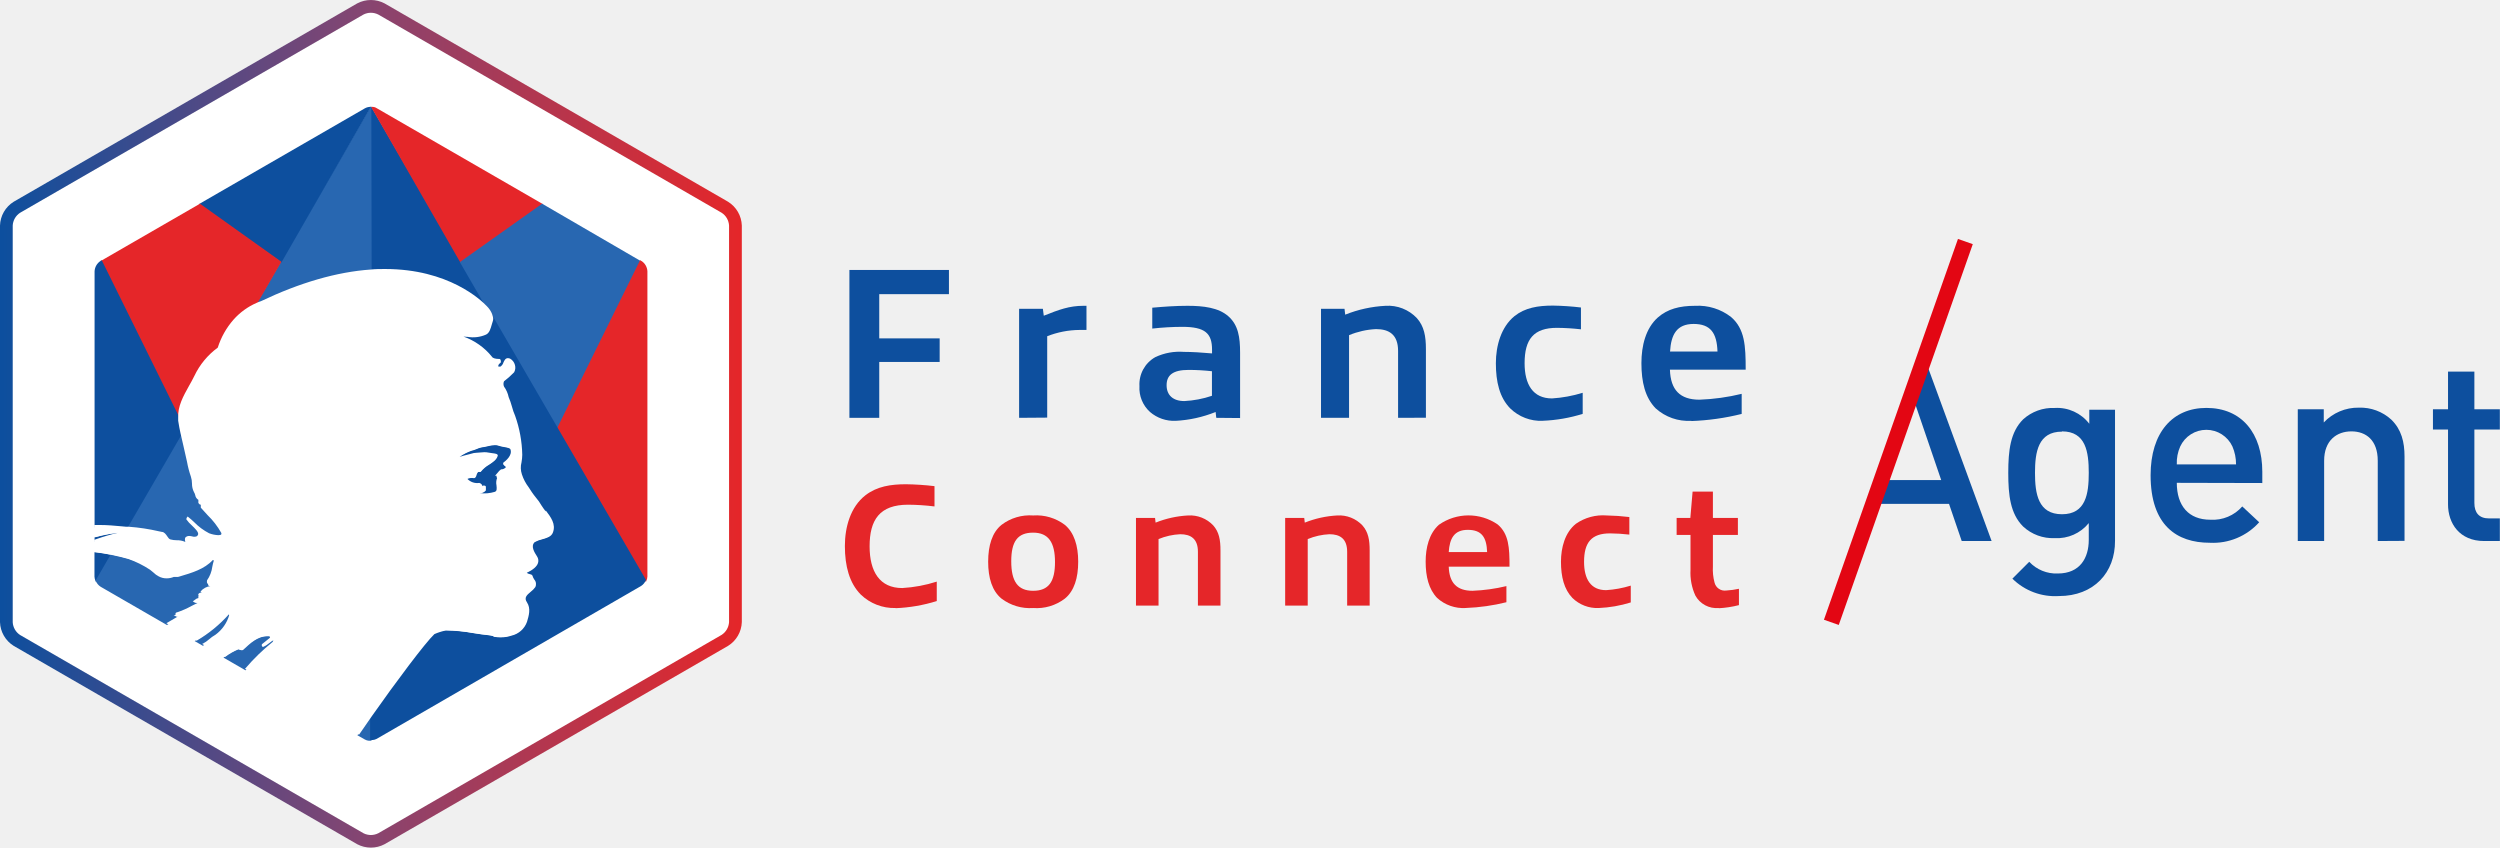
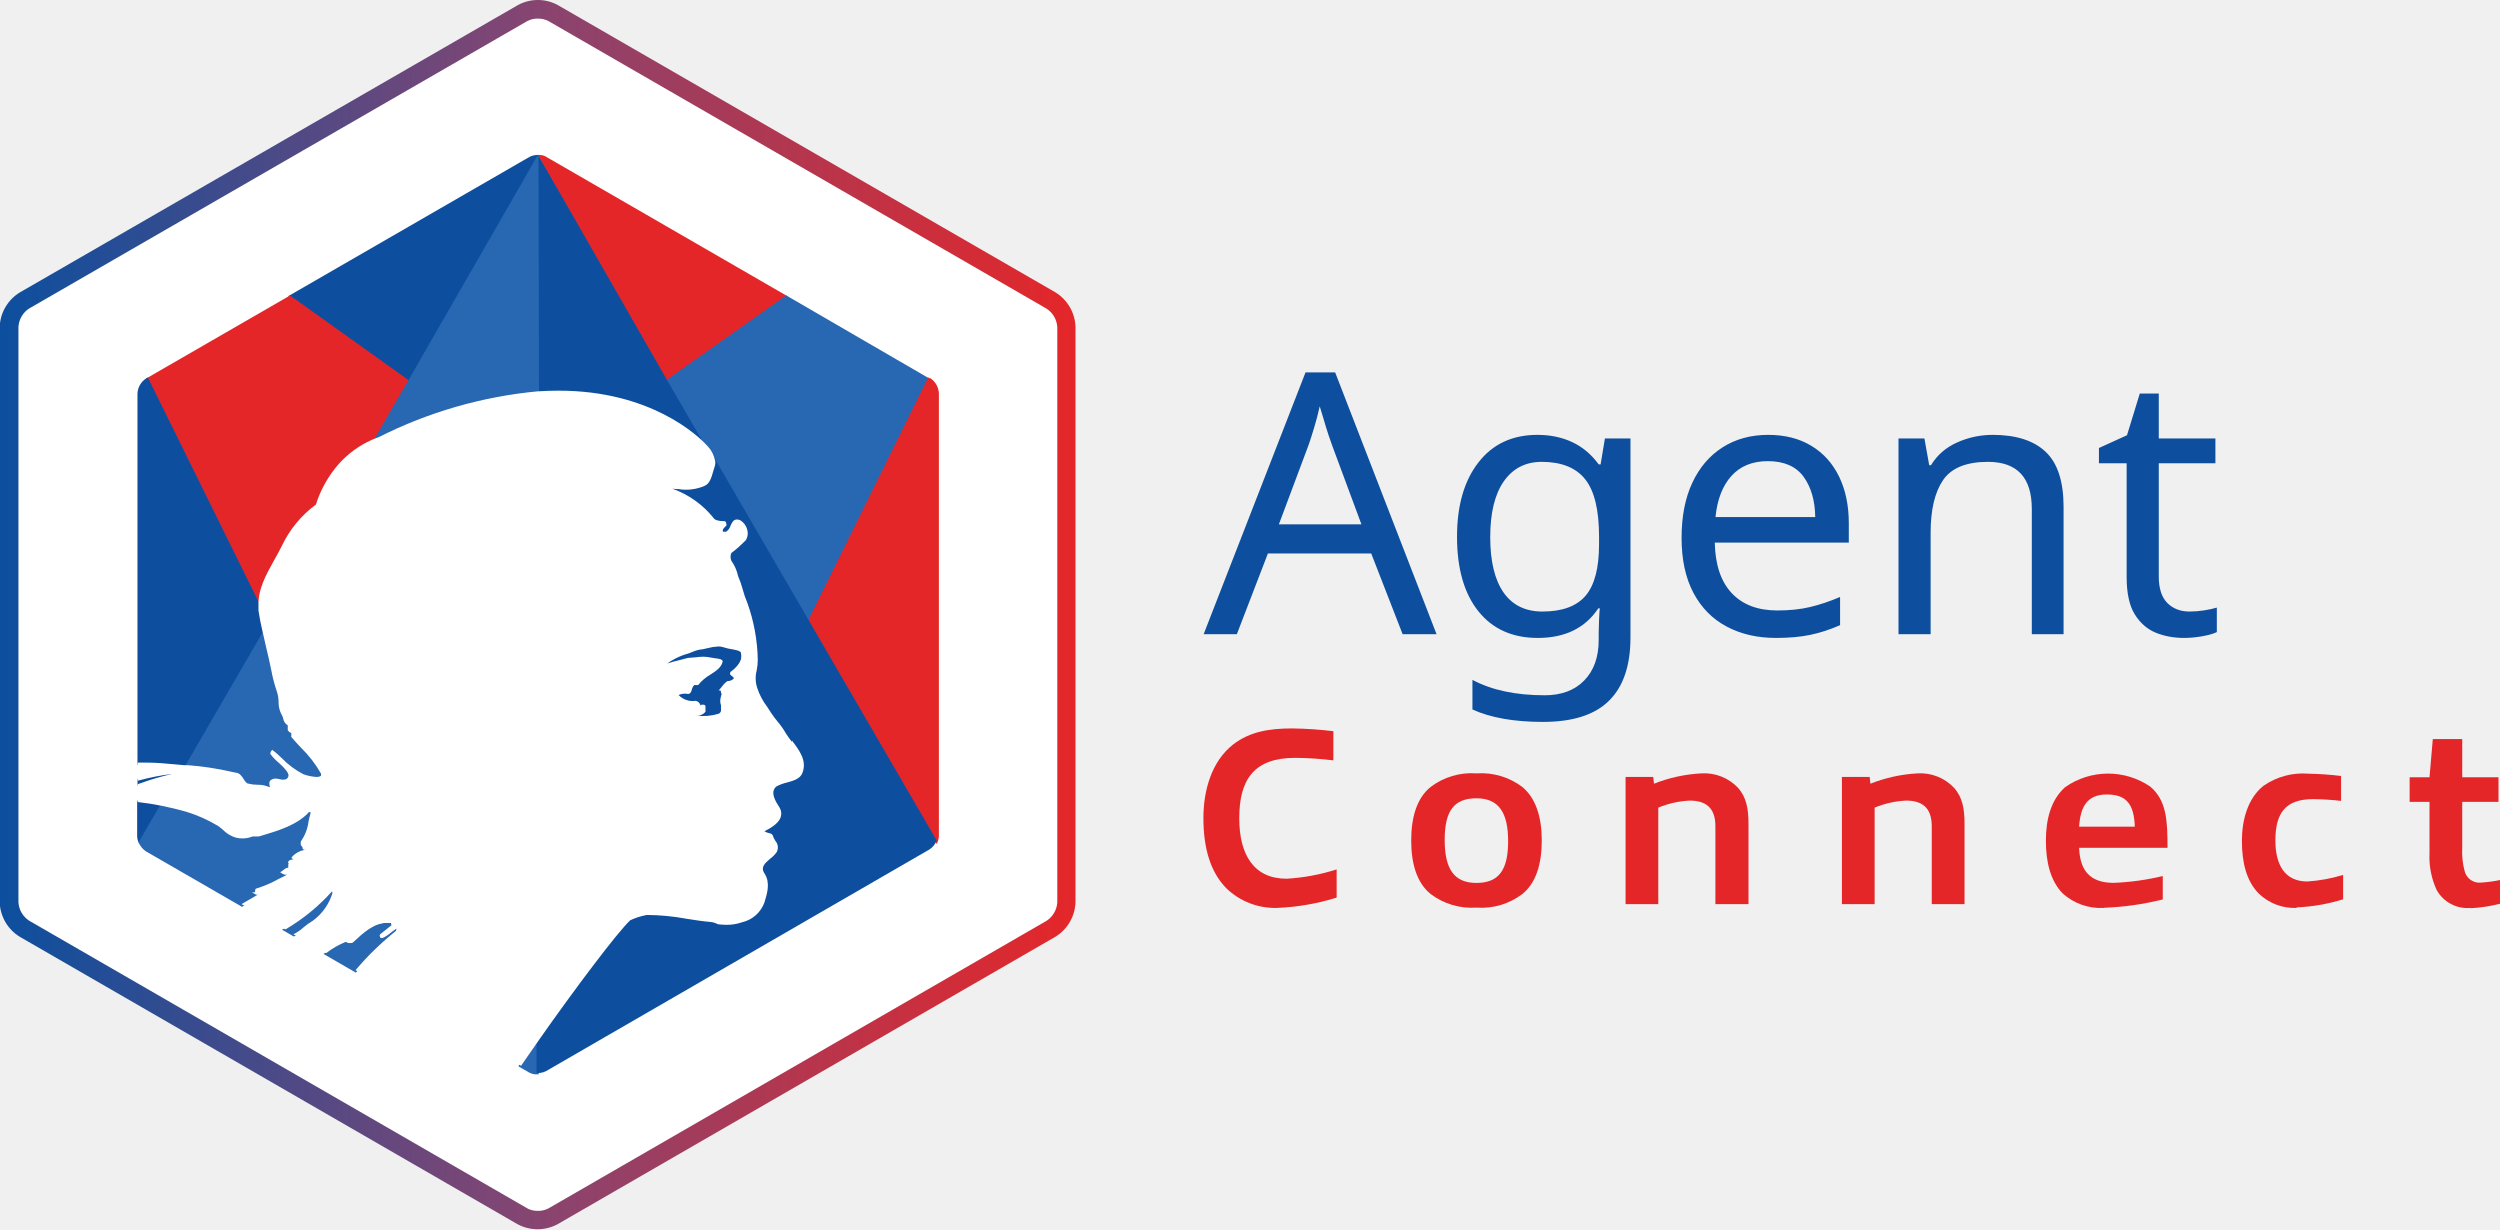
- <svg xmlns="http://www.w3.org/2000/svg" id="Calque_1" data-name="Calque 1" viewBox="0 0 474.24 160.79">
+ <svg xmlns="http://www.w3.org/2000/svg" id="Calque_1" data-name="Calque 1" viewBox="0 0 327.01 160.79">
  <defs>
-     <style>.cls-1{fill:none;}.cls-2{fill:#0d4f9e;}.cls-3{fill:#e30613;}.cls-4{fill:#e52629;}.cls-5{fill:#fff;}.cls-6{clip-path:url(#clip-path);}.cls-7{fill:url(#Dégradé_sans_nom_2);}.cls-8{fill:#2867b1;}</style>
-     <clipPath id="clip-path" transform="translate(-187.95 -225.93)">
-       <path class="cls-1" d="M256.91,384l-65.15-37.61a3.1,3.1,0,0,1-1.4-2.42V268.71a3.09,3.09,0,0,1,1.4-2.42l65.15-37.61a3.11,3.11,0,0,1,2.79,0l65.15,37.61a3.09,3.09,0,0,1,1.4,2.42v75.23a3.1,3.1,0,0,1-1.4,2.42L259.7,384a3.11,3.11,0,0,1-2.79,0M255.7,226.58,190.55,264.2a5.51,5.51,0,0,0-2.6,4.51v75.23a5.51,5.51,0,0,0,2.6,4.51l65.15,37.62a5.55,5.55,0,0,0,5.21,0l65.15-37.62a5.52,5.52,0,0,0,2.61-4.51V268.71a5.52,5.52,0,0,0-2.61-4.51l-65.15-37.62a5.55,5.55,0,0,0-5.21,0" />
+     <style>.cls-1{fill:none;}.cls-2{fill:#fff;}.cls-3{clip-path:url(#clip-path);}.cls-4{fill:url(#Dégradé_sans_nom_2);}.cls-5,.cls-8{fill:#0d4f9e;}.cls-6{fill:#2867b1;}.cls-7{fill:#e52629;}.cls-8{font-size:47.76px;font-family:DINOT-Medium, DIN OT;}</style>
+     <clipPath id="clip-path" transform="translate(-257.44 -217.24)">
+       <path class="cls-1" d="M326.4,375.29l-65.15-37.62a3.09,3.09,0,0,1-1.4-2.42V260a3.09,3.09,0,0,1,1.4-2.41L326.4,220a2.9,2.9,0,0,1,1.4-.33,2.86,2.86,0,0,1,1.39.33l65.16,37.62a3.1,3.1,0,0,1,1.39,2.41v75.23a3.11,3.11,0,0,1-1.39,2.42l-65.16,37.62a2.86,2.86,0,0,1-1.39.33,2.9,2.9,0,0,1-1.4-.33M325.19,217.9,260,255.51a5.51,5.51,0,0,0-2.6,4.51v75.23a5.51,5.51,0,0,0,2.6,4.51l65.15,37.62a5.55,5.55,0,0,0,5.21,0l65.15-37.62a5.52,5.52,0,0,0,2.61-4.51V260a5.52,5.52,0,0,0-2.61-4.51L330.4,217.9a5.47,5.47,0,0,0-5.21,0" />
    </clipPath>
-     <linearGradient id="Dégradé_sans_nom_2" x1="221" y1="598.65" x2="222.49" y2="598.65" gradientTransform="translate(-20882.27 -56485.14) scale(94.49)" gradientUnits="userSpaceOnUse">
+     <linearGradient id="Dégradé_sans_nom_2" x1="221.74" y1="598.56" x2="223.23" y2="598.56" gradientTransform="translate(-20951.76 -56476.45) scale(94.49)" gradientUnits="userSpaceOnUse">
      <stop offset="0" stop-color="#0d4f9e" />
      <stop offset="0.49" stop-color="#864571" />
      <stop offset="1" stop-color="#e52629" />
    </linearGradient>
  </defs>
-   <path class="cls-2" d="M578.51,339a11.53,11.53,0,0,1-8.82-3.3l3.2-3.2a7,7,0,0,0,5.42,2.22c4.24,0,5.87-3,5.87-6.36v-3.2a7.73,7.73,0,0,1-6.46,2.85,8.27,8.27,0,0,1-6-2.21c-2.42-2.42-2.81-5.92-2.81-10.16s.39-7.73,2.81-10.15a8.37,8.37,0,0,1,6-2.17,7.67,7.67,0,0,1,6.56,3v-2.66h4.88v24.84C589.21,334.52,585.16,339,578.51,339Zm.59-31.19c-4.53,0-5.12,3.89-5.12,7.83s.59,7.84,5.12,7.84,5.08-3.89,5.08-7.84S583.64,307.76,579.1,307.76Z" transform="translate(-187.95 -225.93)" />
-   <path class="cls-2" d="M600.88,317.52c0,4.33,2.22,7,6.36,7A7.43,7.43,0,0,0,613.3,322l3.21,3a11.75,11.75,0,0,1-9.37,3.89c-6.26,0-11.23-3.3-11.23-12.81,0-8.13,4.19-12.77,10.59-12.77,6.71,0,10.6,4.83,10.6,12.13v2.12Zm10.55-6.9a5.46,5.46,0,0,0-9.9,0,7.64,7.64,0,0,0-.65,3.4h11.24A8.54,8.54,0,0,0,611.43,310.62Z" transform="translate(-187.95 -225.93)" />
-   <path class="cls-2" d="M639,328.56V313.33c0-3.9-2.22-5.57-5-5.57s-5.17,1.72-5.17,5.57v15.23h-5v-25h4.93v2.51a8.94,8.94,0,0,1,6.65-2.81,8.67,8.67,0,0,1,6.16,2.27c1.92,1.87,2.51,4.24,2.51,7v16Z" transform="translate(-187.95 -225.93)" />
-   <path class="cls-2" d="M659.18,328.56c-4.68,0-6.85-3.36-6.85-6.95v-14.2h-2.86v-3.84h2.86v-7.15h5v7.15h4.83v3.84h-4.83v13.95c0,1.82.89,2.91,2.76,2.91h2.07v4.29Z" transform="translate(-187.95 -225.93)" />
-   <path class="cls-2" d="M553,293.78l-12.28,34.78h.68l2.42-7.05h13.85l2.41,7.05h5.67ZM545.39,317l5.48-15.57L556.19,317Z" transform="translate(-187.95 -225.93)" />
-   <rect class="cls-3" x="509.77" y="306.38" width="76.58" height="2.98" transform="translate(-112.25 496.7) rotate(-70.61)" />
-   <polygon class="cls-2" points="166.79 68.66 166.79 79.26 161.13 79.26 161.13 51.21 180.01 51.21 180.01 55.8 166.79 55.8 166.79 64.19 178.25 64.19 178.25 68.66 166.79 68.66" />
-   <path class="cls-2" d="M381.27,305.19V284.51h4.51l.17,1.31c2.9-1.15,4.83-1.88,7.53-1.88a3.14,3.14,0,0,1,.57,0v4.58H392.7a17.08,17.08,0,0,0-6.1,1.19v15.44Z" transform="translate(-187.95 -225.93)" />
-   <path class="cls-2" d="M418.67,305.19l-.12-1.11a23.53,23.53,0,0,1-7.58,1.68,7,7,0,0,1-4.87-1.68,6.12,6.12,0,0,1-2-4.91,5.92,5.92,0,0,1,3-5.49,10.82,10.82,0,0,1,5.45-1c1.43,0,3.48.12,5.32.29v-.7c0-3.11-1.31-4.34-5.65-4.34a52.85,52.85,0,0,0-5.69.33V284.3c2.21-.2,4.46-.36,6.67-.36,3,0,5.9.33,7.78,2s2.21,4,2.21,6.88v12.41Zm-.82-8.84a40.65,40.65,0,0,0-4.42-.25c-3.07,0-4.18,1.06-4.18,2.91s1.19,3,3.36,3a19.21,19.21,0,0,0,5.24-1Z" transform="translate(-187.95 -225.93)" />
-   <path class="cls-2" d="M453.16,305.19V292.5c0-3.08-1.68-4.14-4.18-4.14a15.17,15.17,0,0,0-5.12,1.15v15.68h-5.32V284.51H443l.13,1.11a23.83,23.83,0,0,1,7.65-1.68,7.52,7.52,0,0,1,5.94,2.33c1.39,1.56,1.72,3.44,1.72,5.9v13Z" transform="translate(-187.95 -225.93)" />
-   <path class="cls-2" d="M480.6,305.76a8.33,8.33,0,0,1-6.18-2.37c-2-2.05-2.71-5-2.71-8.56,0-3.32,1-6.88,3.53-8.93,2-1.6,4.46-2,7.29-2a50.93,50.93,0,0,1,5.32.36v4.14a43.24,43.24,0,0,0-4.55-.28c-4.42,0-6.14,2.16-6.14,6.71,0,4,1.56,6.68,5.2,6.68a25,25,0,0,0,5.82-1.07v4a29.29,29.29,0,0,1-7.58,1.31" transform="translate(-187.95 -225.93)" />
-   <path class="cls-2" d="M508.78,305.76a9.27,9.27,0,0,1-6.76-2.37c-2-2.05-2.7-5-2.7-8.56,0-3.32.82-6.63,3.12-8.68,1.84-1.6,4.09-2.21,7.08-2.21a10.19,10.19,0,0,1,6.8,2.12c2.62,2.26,2.78,5.45,2.78,10H504.73c.12,3.85,1.92,5.69,5.61,5.69a40,40,0,0,0,8-1.11v3.81a46.29,46.29,0,0,1-9.54,1.35m.45-18.42c-3.23,0-4.3,2-4.5,5.24h9c-.12-3.53-1.31-5.24-4.55-5.24" transform="translate(-187.95 -225.93)" />
-   <path class="cls-4" d="M357.84,341.27a9.13,9.13,0,0,1-6.62-2.57c-2.14-2.17-3-5.37-3-9.19,0-3.59,1.06-7.41,3.89-9.62,2.2-1.71,4.84-2.1,7.71-2.1a51.87,51.87,0,0,1,5.4.36V322a42.65,42.65,0,0,0-5-.33c-5.4,0-7.31,2.86-7.31,7.9,0,4.78,1.91,7.91,6.19,7.91a26.37,26.37,0,0,0,6.55-1.22v3.69a30.28,30.28,0,0,1-7.8,1.35" transform="translate(-187.95 -225.93)" />
-   <path class="cls-4" d="M377.94,339.49c-1.78-1.45-2.54-3.92-2.54-7s.76-5.57,2.54-7a8.84,8.84,0,0,1,6-1.78,8.94,8.94,0,0,1,6,1.78c1.75,1.45,2.54,3.92,2.54,7s-.76,5.56-2.54,7a8.83,8.83,0,0,1-6,1.78,8.94,8.94,0,0,1-6-1.78m10.14-6.92c0-3.72-1.22-5.6-4.15-5.6s-4.15,1.65-4.15,5.44S381,338,383.93,338s4.15-1.68,4.15-5.47" transform="translate(-187.95 -225.93)" />
-   <path class="cls-4" d="M415.19,340.81V330.6c0-2.47-1.35-3.33-3.36-3.33a12.25,12.25,0,0,0-4.11.92v12.62h-4.28V324.18h3.62l.1.89a19.3,19.3,0,0,1,6.16-1.36,6.07,6.07,0,0,1,4.77,1.88c1.12,1.26,1.38,2.77,1.38,4.75v10.47Z" transform="translate(-187.95 -225.93)" />
-   <path class="cls-4" d="M443.5,340.81V330.6c0-2.47-1.36-3.33-3.36-3.33a12.25,12.25,0,0,0-4.12.92v12.62h-4.28V324.18h3.62l.1.89a19.3,19.3,0,0,1,6.16-1.36,6.06,6.06,0,0,1,4.77,1.88c1.12,1.26,1.38,2.77,1.38,4.75v10.47Z" transform="translate(-187.95 -225.93)" />
-   <path class="cls-4" d="M466,341.27a7.44,7.44,0,0,1-5.43-1.91c-1.58-1.65-2.18-4.05-2.18-6.88,0-2.67.66-5.34,2.51-7a9.77,9.77,0,0,1,11.16-.06c2.11,1.81,2.24,4.38,2.24,8H462.77c.1,3.1,1.55,4.58,4.51,4.58a32.85,32.85,0,0,0,6.43-.89v3.06a37.33,37.33,0,0,1-7.68,1.09m.36-14.82c-2.6,0-3.45,1.64-3.62,4.21h7.28c-.1-2.83-1.05-4.21-3.66-4.21" transform="translate(-187.95 -225.93)" />
-   <path class="cls-4" d="M491.23,341.27a6.73,6.73,0,0,1-5-1.91c-1.58-1.65-2.17-4-2.17-6.88,0-2.67.76-5.54,2.83-7.19a9,9,0,0,1,5.86-1.58,41.33,41.33,0,0,1,4.28.3v3.33a34.39,34.39,0,0,0-3.65-.23c-3.56,0-4.94,1.74-4.94,5.4,0,3.23,1.25,5.37,4.18,5.37a20.31,20.31,0,0,0,4.68-.86v3.19a23.69,23.69,0,0,1-6.1,1.06" transform="translate(-187.95 -225.93)" />
-   <path class="cls-4" d="M514,341.27a4.6,4.6,0,0,1-4.45-2.37,10.39,10.39,0,0,1-.92-4.84V327.4H506v-3.22h2.6l.43-5h3.85v5h4.74v3.22h-4.74v6a9.67,9.67,0,0,0,.3,3,2,2,0,0,0,2.24,1.55,16.42,16.42,0,0,0,2.4-.33v3.1a19.4,19.4,0,0,1-3.85.59" transform="translate(-187.95 -225.93)" />
-   <path class="cls-5" d="M259.7,228.68a3.05,3.05,0,0,0-2.79,0l-65.15,37.61a3.09,3.09,0,0,0-1.4,2.42v75.23a3.1,3.1,0,0,0,1.4,2.42L256.91,384a3.05,3.05,0,0,0,2.79,0l65.15-37.61a3.1,3.1,0,0,0,1.4-2.42V268.71a3.09,3.09,0,0,0-1.4-2.42Z" transform="translate(-187.95 -225.93)" />
-   <g class="cls-6">
-     <rect class="cls-7" width="140.72" height="160.79" />
+   <path class="cls-2" d="M329.19,220a3.11,3.11,0,0,0-2.79,0l-65.15,37.62a3.09,3.09,0,0,0-1.4,2.41v75.23a3.09,3.09,0,0,0,1.4,2.42l65.15,37.62a3.11,3.11,0,0,0,2.79,0l65.15-37.62a3.09,3.09,0,0,0,1.4-2.42V260a3.09,3.09,0,0,0-1.4-2.41Z" transform="translate(-257.44 -217.24)" />
+   <g class="cls-3">
+     <rect class="cls-4" width="140.72" height="160.79" />
  </g>
-   <path class="cls-2" d="M211.46,326.89a24.12,24.12,0,0,0-5.37.9l-.2,0v.91l.53-.18a30.92,30.92,0,0,1,5-1.35h.05l.18-.32Z" transform="translate(-187.95 -225.93)" />
-   <path class="cls-2" d="M209,331.14c-1-.2-2-.36-3-.48h-.13v4.66a2.26,2.26,0,0,0,.2.82l.09.2,2.92-5,.08-.14Z" transform="translate(-187.95 -225.93)" />
-   <path class="cls-8" d="M231.54,342.83a.62.62,0,0,0-.2-.39l-.08-.08-.08.08a25.24,25.24,0,0,1-6.13,5l-.17.1,1.53.88.05,0a5.44,5.44,0,0,0,1.14-.79,7.63,7.63,0,0,1,1.22-.88,7.26,7.26,0,0,0,2.72-3.89v0Z" transform="translate(-187.95 -225.93)" />
-   <path class="cls-8" d="M239.86,347.25a5.21,5.21,0,0,0-1.07.7,4.81,4.81,0,0,1-1,.66.11.11,0,0,1-.1-.06s0,0,0-.06l1.71-1.36.28-.22h-.16s0,0,0,0l-.06,0h-.27s0,0,0-.22v-.09h-.09a4.38,4.38,0,0,0-.51,0c-1.92,0-3.4,1.39-4.71,2.62l0,0a.63.63,0,0,1-.49-.08.76.76,0,0,0-.26-.08h0a11.21,11.21,0,0,0-2.65,1.51l-.14.1,4.15,2.4.08,0,.06-.07a37.89,37.89,0,0,1,5.13-4.95,1,1,0,0,0,.18-.38.78.78,0,0,1,.14-.29l.37-.39Z" transform="translate(-187.95 -225.93)" />
-   <path class="cls-8" d="M258.22,361.84c-.86,1.22-1.69,2.42-2.4,3.47l-.07.1,1.43.81a1.9,1.9,0,0,0,.75.23h.49v-4.9Z" transform="translate(-187.95 -225.93)" />
-   <path class="cls-2" d="M258.43,246.25l0-.05h-.06l0,.11v-.11h-.11v31.1h.12c.91-.06,1.82-.1,2.7-.1,12,0,18.07,5.84,19.17,7l.66.7Z" transform="translate(-187.95 -225.93)" />
-   <path class="cls-4" d="M259.44,246.47a1.53,1.53,0,0,0-.91-.27h-.2l16.9,29.45.06.11,15.54-11,.14-.09Z" transform="translate(-187.95 -225.93)" />
-   <path class="cls-8" d="M290.82,264.59l-.06,0-15.5,11-.08.05,5,8.64a4.33,4.33,0,0,1,.49.58,3.74,3.74,0,0,1,.56,1.22l12.36,21.32.11.18,15.8-32,.05-.1Z" transform="translate(-187.95 -225.93)" />
-   <path class="cls-4" d="M309.6,275.43l-.23-.14L293.6,307.21l0,.06,16.76,28.87.11.19.08-.2a2.11,2.11,0,0,0,.21-.82V277.38a2.48,2.48,0,0,0-1.13-1.95" transform="translate(-187.95 -225.93)" />
-   <path class="cls-8" d="M228.61,332c-.14,0-.14,0-.14-.05v-.29l-.19.22c-1.52,1.76-4,2.49-6.34,3.19l-.21.06-.8,0h0a3.41,3.41,0,0,1-1.29.25,2.8,2.8,0,0,1-1.41-.34,4,4,0,0,1-1-.69,7,7,0,0,0-.69-.56,18.62,18.62,0,0,0-4.17-1.87c-1.06-.31-2.18-.58-3.34-.81h-.08l-2.84,4.9,0,.05,0,.05a2.38,2.38,0,0,0,.94,1.13l12.54,7.24.05,0,.19-.11c.88-.51,1.8-1,2.69-1.58l.36-.22h-.42a1.37,1.37,0,0,0-.56.17.76.76,0,0,1-.51.12.49.49,0,0,0,0-.23s0-.12,0-.13h.06a16.76,16.76,0,0,0,2.88-1.26c.68-.35,1.39-.71,2.14-1l.59-.23-.63,0a2.28,2.28,0,0,0-.66.13,1.2,1.2,0,0,1-.93,0l.15-.12a1,1,0,0,1,.62-.28h.11v-.11a2.09,2.09,0,0,0,0-.25v-.24s0,0,0,0a.55.55,0,0,1,.19,0V339h0a.4.4,0,0,1-.18-.07c.06-.07.17-.09.32-.13a1.1,1.1,0,0,0,.58-.29l.17-.19h-.34a.6.6,0,0,1-.28,0,3.34,3.34,0,0,1,2-.93l.14,0-.07-.12a.43.43,0,0,0-.42-.22h-.22a.06.06,0,0,1,0,0s0-.05.21-.06v-.11h0v-.11h-.3c-.15-.08-.14-.2-.11-.38s0-.08,0-.12a5.75,5.75,0,0,0,1-2.63,13.22,13.22,0,0,1,.35-1.34l0-.15Z" transform="translate(-187.95 -225.93)" />
-   <path class="cls-8" d="M258.33,246.2h-.11l-17,29.34-4.79,8.26.31-.15a6.43,6.43,0,0,1,.86-.33c7.37-3.55,14.35-5.58,20.75-6h.1l-.06-31Z" transform="translate(-187.95 -225.93)" />
-   <path class="cls-8" d="M230.29,327.11a14.66,14.66,0,0,0-2.65-3.44c-.41-.44-.84-.9-1.23-1.36,0-.08,0-.18,0-.29s0-.24,0-.32v-.11h-.12a.28.28,0,0,1-.28-.15l-.09-.11c0-.08,0-.18,0-.28s0-.24,0-.33v-.07l-.06,0a1.06,1.06,0,0,1-.55-.8,1.81,1.81,0,0,0-.26-.61,3.24,3.24,0,0,1-.33-1.52,4.71,4.71,0,0,0-.23-1.39,17.38,17.38,0,0,1-.72-2.75c-.22-1.06-.46-2.08-.69-3.07-.19-.81-.37-1.56-.54-2.34l-.06-.28-10.55,18.19-.09.15.35,0,.35,0a37.11,37.11,0,0,1,5.69.87l.54.11h0c.38,0,.61.34.85.7s.44.65.77.72a4.29,4.29,0,0,0,1.21.16,3.16,3.16,0,0,1,1.72.4l.18.12v-.21a2,2,0,0,0,0-.35.92.92,0,0,1,0-.57A.79.79,0,0,1,224,328a3.24,3.24,0,0,1,.52.07,1.42,1.42,0,0,0,1,0,.81.81,0,0,0,.41-.6c.05-.56-.58-1.16-1.25-1.81a6.55,6.55,0,0,1-1-1.1.35.35,0,0,1,.06-.14c.37.31.72.64,1.05.95a10.92,10.92,0,0,0,2.91,2.16,6.15,6.15,0,0,0,1.83.38.84.84,0,0,0,.73-.26.51.51,0,0,0,0-.5" transform="translate(-187.95 -225.93)" />
-   <path class="cls-2" d="M258.28,246.2a2.21,2.21,0,0,0-1.1.27l-31.39,18.12-.15.08,15.58,11,.1.07,17-29.56Z" transform="translate(-187.95 -225.93)" />
-   <path class="cls-4" d="M225.91,264.59l-.06,0-18.71,10.8-.09,0,14.76,29.87.23.47,0-.52c-.09-2.14.95-4,2-6,.34-.6.69-1.23,1-1.86a13.88,13.88,0,0,1,4.41-5.32l0,0v0a14.51,14.51,0,0,1,2.95-5.28,12.36,12.36,0,0,1,4.25-3.08h0l4.68-8.08Z" transform="translate(-187.95 -225.93)" />
-   <path class="cls-2" d="M222.49,308.16c-.14-.65-.32-1.51-.45-2.4a2.48,2.48,0,0,1,0-.39v-.15L207.3,275.4l-.06-.1-.22.13a2.49,2.49,0,0,0-1.13,2v48.54H206c.33,0,.67,0,1,0,1.37,0,2.7.12,4.11.25l.85.08H212l10.44-18,0,0Z" transform="translate(-187.95 -225.93)" />
-   <path class="cls-2" d="M281.09,285.31l.15.69a1.21,1.21,0,0,1,0,.79,5.46,5.46,0,0,0-.21.68c-.2.7-.42,1.5-1,1.75a6,6,0,0,1-3.38.4h-.11a9,9,0,0,1-1.84-.27l-.06.21c2.72,1,4.85,2.1,6.44,4.19.2.38.89.52,1.48.52h.1s.06.08.07.34l-.13.12c-.26.25-.5.48-.33.95l0,.08h.61a1.56,1.56,0,0,0,.7-.89c.17-.38.32-.7.65-.7a1,1,0,0,1,.31.07,1.76,1.76,0,0,1,.81,1.05,1.61,1.61,0,0,1-.12,1.21,17.76,17.76,0,0,1-1.9,1.68l0,0a1.5,1.5,0,0,0,0,1.26,5,5,0,0,1,.86,1.92,12,12,0,0,1,.61,1.78,12.76,12.76,0,0,0,.62,1.77,23.22,23.22,0,0,1,1.34,7.3,7,7,0,0,1-.14,1.39,4.23,4.23,0,0,0,.08,2.41,9.08,9.08,0,0,0,1.31,2.51c.2.29.41.59.6.91s.52.69.77,1a8.85,8.85,0,0,1,1.09,1.56c.23.36.51.73.78,1.08.93,1.24,1.89,2.52,1.32,4-.27.68-1.05.89-1.87,1.12a6,6,0,0,0-1.49.57c-1,.89-.16,2.24.36,3l0,0a1.22,1.22,0,0,1,.16,1.05c-.19.63-.92,1.23-2.16,1.8l-.12.05.08.11a1.17,1.17,0,0,0,.77.43c.19.05.32.08.38.17a2.61,2.61,0,0,0,.37.79c.25.42.45.75.19,1.23a3.86,3.86,0,0,1-.84.82c-.69.57-1.48,1.21-.72,2.28s.28,2.31-.08,3.51a3.82,3.82,0,0,1-2.81,2.46,5.5,5.5,0,0,1-2,.32,7.55,7.55,0,0,1-1.06-.07,2.37,2.37,0,0,0-1-.3h0c-1.05-.1-2.11-.27-3.14-.43a33,33,0,0,0-4.85-.5h-.48a9.33,9.33,0,0,0-2.24.71l0,0c-1.82,1.7-7.47,9.27-11.86,15.54l0,0v4.58h.49a2,2,0,0,0,.75-.22l50.16-29a2.35,2.35,0,0,0,.92-1.13l0-.05Z" transform="translate(-187.95 -225.93)" />
-   <path class="cls-2" d="M285,311.24c-.14-.36-.7-.46-1.36-.58a5.87,5.87,0,0,1-1-.24,2.3,2.3,0,0,0-.77-.13,7,7,0,0,0-1.47.23l-.58.13a4.77,4.77,0,0,0-1.5.4,6.81,6.81,0,0,1-1,.33,11.33,11.33,0,0,0-3.1,1.73l.11.19a13.89,13.89,0,0,1,2.49-.79l1-.27a9.69,9.69,0,0,0,1-.09,8.57,8.57,0,0,1,1-.07,3.19,3.19,0,0,1,.77.08l.68.1c.34.05.85.11.89.23-.17.68-.82,1.11-1.52,1.56a5.91,5.91,0,0,0-1.62,1.37h-.48l0,0a1.25,1.25,0,0,0-.42.72c-.09.29-.14.41-.29.43a1.34,1.34,0,0,0-.4-.06,3.23,3.23,0,0,0-1.12.27l-.17.06.13.12a3.08,3.08,0,0,0,2.12,1,2.06,2.06,0,0,0,.44,0,.65.65,0,0,1,.4.53v.11h.11a.62.62,0,0,0,.37-.17h0c.15,0,.15,0,.15,0s0,.21,0,.33v.29a1.35,1.35,0,0,1-1.15.4,2.81,2.81,0,0,0-.71.07l-.43.12.44.1a8.28,8.28,0,0,0,1.77.2,6.87,6.87,0,0,0,2.05-.31c.61-.22.54-.86.47-1.47a2,2,0,0,1,.16-1.36l.13-.18h-.23s0,0-.05-.13a.37.37,0,0,0-.09-.29,2.75,2.75,0,0,0,.22-.26,2.5,2.5,0,0,1,.58-.59,1.24,1.24,0,0,0,1-.58v-.05c0-.2-.17-.34-.32-.45s-.23-.21-.21-.28c1.2-.86,1.73-1.89,1.42-2.77" transform="translate(-187.95 -225.93)" />
-   <path class="cls-5" d="M291.46,322.94c-.27-.37-.53-.71-.75-1.06a9.81,9.81,0,0,0-1.12-1.59c-.25-.31-.5-.63-.75-1s-.4-.62-.6-.92a8.26,8.26,0,0,1-1.29-2.46,4,4,0,0,1-.07-2.29,8.33,8.33,0,0,0,.14-1.42,23.44,23.44,0,0,0-1.35-7.39,11.42,11.42,0,0,1-.61-1.76,13.5,13.5,0,0,0-.62-1.79,5.24,5.24,0,0,0-.88-2,1.25,1.25,0,0,1,0-1,18.06,18.06,0,0,0,1.92-1.71,1.83,1.83,0,0,0,.15-1.4,1.94,1.94,0,0,0-.92-1.19,1.17,1.17,0,0,0-.41-.09c-.48,0-.66.42-.85.82a1.42,1.42,0,0,1-.57.78h-.39c-.07-.28.07-.42.3-.64l.17-.16,0,0v-.05c0-.21,0-.6-.29-.6h-.1c-.65,0-1.16-.16-1.29-.41a12.13,12.13,0,0,0-5.4-3.83,5,5,0,0,0,.67.05h.1a6.09,6.09,0,0,0,3.48-.42c.66-.29.89-1.14,1.1-1.89.07-.24.13-.47.2-.66a1.39,1.39,0,0,0,0-.92,3.74,3.74,0,0,0-.6-1.3,4.47,4.47,0,0,0-.51-.61c-1.11-1.18-7.27-7.07-19.32-7.07-.9,0-1.81,0-2.73.1-6.43.45-13.44,2.49-20.81,6a7.4,7.4,0,0,0-.87.34,12.56,12.56,0,0,0-4.33,3.15,14.8,14.8,0,0,0-3,5.32,14.18,14.18,0,0,0-4.44,5.37c-.31.64-.66,1.26-1,1.86-1.11,2-2.17,3.88-2.07,6.07v.15a3,3,0,0,0,0,.42c.13.9.31,1.76.45,2.41s.35,1.54.54,2.34c.23,1,.47,2,.69,3.06a18.18,18.18,0,0,0,.73,2.79,4.45,4.45,0,0,1,.21,1.32,3.44,3.44,0,0,0,.38,1.63,1.78,1.78,0,0,1,.23.55,1.28,1.28,0,0,0,.6.91,2,2,0,0,1,0,.26c0,.12,0,.25,0,.33v0l0,0,.1.12a.44.44,0,0,0,.36.22c0,.07,0,.15,0,.23s0,.24,0,.32v0l0,0c.41.48.84.95,1.27,1.4a14.76,14.76,0,0,1,2.61,3.38.32.32,0,0,1,0,.29c-.07.1-.27.15-.55.15a5.56,5.56,0,0,1-1.75-.36,11.06,11.06,0,0,1-2.84-2.11c-.36-.34-.75-.7-1.15-1l-.08-.07-.07.08a.62.62,0,0,0-.18.41v.05a6.56,6.56,0,0,0,1.06,1.17c.6.58,1.22,1.18,1.18,1.63a.59.59,0,0,1-.31.43,1.25,1.25,0,0,1-.84,0,2.61,2.61,0,0,0-.56-.08.94.94,0,0,0-.74.32l0,0a1.09,1.09,0,0,0,0,.71.3.3,0,0,0,0,.1,3.77,3.77,0,0,0-1.64-.32,4.56,4.56,0,0,1-1.16-.15c-.26-.06-.45-.34-.64-.63s-.54-.8-1-.8h0l-.53-.11a37.61,37.61,0,0,0-5.73-.87l-.34,0-.18,0-.84-.08c-1.41-.13-2.75-.25-4.12-.25-.36,0-.7,0-1,0h-.1v2.37l.25-.06a31.36,31.36,0,0,1,4.28-.84,37.4,37.4,0,0,0-4.07,1.19l-.46.16v2.35H206c1,.12,2,.28,3,.48s2.26.5,3.32.8A19,19,0,0,1,216.4,334a7.65,7.65,0,0,1,.66.54,4,4,0,0,0,1,.73,3.07,3.07,0,0,0,1.51.37,3.53,3.53,0,0,0,1.35-.27l.8,0,.25-.07c2.35-.69,4.78-1.41,6.34-3.13a.44.44,0,0,0,.21.07,10.34,10.34,0,0,0-.3,1.22,5.69,5.69,0,0,1-1,2.56l0,0v0s0,.07,0,.11a.54.54,0,0,0,.21.61.25.25,0,0,0,0,.09.27.27,0,0,0,.32.27h.14a3,3,0,0,0-1.88,1l0,0v0c0,.14.12.21.25.24l-.19,0a.66.66,0,0,0-.52.33l0,.07.05.05.06,0a.22.22,0,0,0-.08.2v.25a.66.66,0,0,0,0,.14,1.21,1.21,0,0,0-.64.32,1.26,1.26,0,0,1-.27.2l-.16.08.15.11a1.15,1.15,0,0,0,.78.21c-.39.18-.76.38-1.12.56a16.53,16.53,0,0,1-2.83,1.24c-.25,0-.25.25-.25.36s0,.14,0,.14l-.36,0,.31.19a.72.72,0,0,0,.46.11l-1.84,1.08-.3.17,5.71,3.3.06,0a25.29,25.29,0,0,0,6.1-5,.25.25,0,0,1,.06.13,7,7,0,0,1-2.62,3.76,7.27,7.27,0,0,0-1.24.89,5.53,5.53,0,0,1-1.09.76l-.2.09,4.29,2.48.06,0a11.32,11.32,0,0,1,2.57-1.47l.15.06a1.08,1.08,0,0,0,.45.13.55.55,0,0,0,.26-.06l.06-.06c1.28-1.2,2.73-2.56,4.56-2.56l.39,0a.36.36,0,0,0,.12.28l-1.52,1.22a.27.27,0,0,0-.07.31.35.35,0,0,0,.32.19h.05a5,5,0,0,0,1.06-.69c.25-.19.48-.37.74-.53l0,.06a.68.68,0,0,1-.12.27,38.8,38.8,0,0,0-5.15,5l-.09.1,21.57,12.46.09,0,.06-.09c.71-1.05,1.54-2.25,2.4-3.47,4.44-6.32,10.07-13.84,11.81-15.49a10.32,10.32,0,0,1,2.18-.69h0a30.42,30.42,0,0,1,5.2.5c1,.16,2.11.33,3.16.43h0a2.3,2.3,0,0,1,.92.29h0a6.91,6.91,0,0,0,1.11.08,6.21,6.21,0,0,0,2.05-.32,4.08,4.08,0,0,0,2.95-2.62c.35-1.18.76-2.52,0-3.69-.63-.9,0-1.41.69-2a4.12,4.12,0,0,0,.88-.89,1.3,1.3,0,0,0-.19-1.45,2.51,2.51,0,0,1-.35-.74v0c-.1-.19-.31-.24-.53-.29a1.24,1.24,0,0,1-.55-.24c1.22-.58,1.94-1.21,2.14-1.87a1.44,1.44,0,0,0-.18-1.23l0,0c-.51-.79-1.28-2-.42-2.74a5.71,5.71,0,0,1,1.42-.53c.84-.24,1.71-.48,2-1.26.62-1.6-.39-2.93-1.36-4.21m-7.78-8.48c.11.08.22.17.24.26a1.08,1.08,0,0,1-.86.43H283a2.75,2.75,0,0,0-.66.66c-.11.13-.21.26-.32.37l-.17.19h.29s0,.08,0,.12a.37.37,0,0,0,.11.3,2.42,2.42,0,0,0-.12,1.39c.07.67.1,1.09-.32,1.24a6.78,6.78,0,0,1-2.86.24,1.33,1.33,0,0,0,1.17-.51l0,0v0c0-.08,0-.2,0-.33s0-.24,0-.32c0-.27-.28-.27-.36-.27h-.13l0,0a.55.55,0,0,1-.15.11.81.81,0,0,0-.62-.61h0a2.57,2.57,0,0,1-2.25-.77,2.13,2.13,0,0,1,1.23-.14h0c.34,0,.43-.32.51-.59a1.21,1.21,0,0,1,.31-.58h.51l0-.05a5.6,5.6,0,0,1,1.59-1.35c.74-.49,1.44-.94,1.62-1.72h0v0c0-.32-.51-.38-1.08-.45a6.53,6.53,0,0,1-.66-.1,3.62,3.62,0,0,0-.82-.08,9.08,9.08,0,0,0-1,.07c-.3,0-.62.07-1,.09l-1.06.28c-.55.14-1.1.27-1.63.45a9.17,9.17,0,0,1,2.24-1.16,5.75,5.75,0,0,0,1-.33,4.61,4.61,0,0,1,1.45-.39l.6-.13a6.22,6.22,0,0,1,1.42-.22,1.85,1.85,0,0,1,.69.11,6.84,6.84,0,0,0,1.06.25c.54.09,1.1.19,1.19.44.42,1.16-.94,2.22-1.36,2.53h0v0c-.12.26.1.44.26.57m-55.85,22.25Z" transform="translate(-187.95 -225.93)" />
+   <path class="cls-5" d="M281,318.21a23.56,23.56,0,0,0-5.37.9l-.2,0v.91l.53-.18a30.92,30.92,0,0,1,5-1.35h0l.18-.32Z" transform="translate(-257.44 -217.24)" />
+   <path class="cls-5" d="M278.5,322.46c-1-.21-2-.37-3-.48l-.12,0v4.66a2.07,2.07,0,0,0,.2.82l.08.21,2.92-5,.08-.13Z" transform="translate(-257.44 -217.24)" />
+   <path class="cls-6" d="M301,334.15a.71.71,0,0,0-.21-.4l-.08-.08-.08.09a25.47,25.47,0,0,1-6.13,5l-.17.09,1.53.88.05,0a5.5,5.5,0,0,0,1.14-.8,7.59,7.59,0,0,1,1.22-.87,7.25,7.25,0,0,0,2.72-3.9v0Z" transform="translate(-257.44 -217.24)" />
+   <path class="cls-6" d="M309.35,338.57a4.5,4.5,0,0,0-1.07.7,4.81,4.81,0,0,1-1,.66.13.13,0,0,1-.1-.07s0,0,0-.06l1.71-1.35.28-.23H309a.05.05,0,0,0,0,0l-.06.05h-.26s-.06,0-.06-.21v-.1h-.1l-.51,0c-1.92,0-3.4,1.39-4.71,2.62l0,0a.59.59,0,0,1-.49-.08.76.76,0,0,0-.26-.08h0a11.19,11.19,0,0,0-2.65,1.5l-.14.1,4.15,2.4.08.05.06-.07a37.89,37.89,0,0,1,5.13-5,.85.85,0,0,0,.19-.38.56.56,0,0,1,.13-.28l.37-.4Z" transform="translate(-257.44 -217.24)" />
+   <path class="cls-6" d="M327.71,353.15c-.86,1.22-1.69,2.42-2.4,3.47l-.06.1,1.42.82a2.07,2.07,0,0,0,.76.23h.48v-4.91Z" transform="translate(-257.44 -217.24)" />
+   <path class="cls-5" d="M327.92,237.57l0-.06h-.06l0,.11v-.11h-.11v31.11h.12c.91-.07,1.82-.1,2.71-.1,12,0,18.06,5.83,19.16,7l.66.7Z" transform="translate(-257.44 -217.24)" />
+   <path class="cls-7" d="M328.93,237.78a1.61,1.61,0,0,0-.91-.27h-.2L344.72,267l.06.1,15.54-11,.15-.1Z" transform="translate(-257.44 -217.24)" />
+   <path class="cls-6" d="M360.31,255.9l-.06,0-15.5,10.95-.08.06,5,8.63a4.18,4.18,0,0,1,.49.58,3.74,3.74,0,0,1,.56,1.22l12.36,21.32.11.18,15.81-32,0-.09Z" transform="translate(-257.44 -217.24)" />
+   <path class="cls-7" d="M379.09,266.74l-.23-.13-15.77,31.92,0,.05,16.76,28.87.11.19.09-.2a2.17,2.17,0,0,0,.2-.82V268.7a2.51,2.51,0,0,0-1.13-2" transform="translate(-257.44 -217.24)" />
+   <path class="cls-6" d="M298.1,323.31c-.14,0-.14,0-.14-.05V323l-.19.22c-1.51,1.77-4,2.49-6.34,3.19l-.21.06-.8,0h0a3.23,3.23,0,0,1-1.29.26,2.94,2.94,0,0,1-1.41-.34,3.75,3.75,0,0,1-1-.7,8.75,8.75,0,0,0-.69-.56,19.08,19.08,0,0,0-4.17-1.87c-1.06-.3-2.18-.58-3.34-.8l-.07,0-2.85,4.9,0,.05,0,.05a2.44,2.44,0,0,0,.93,1.14l12.54,7.24.05,0,.19-.11c.89-.51,1.8-1,2.69-1.58l.36-.22h-.42a1.37,1.37,0,0,0-.56.18.82.82,0,0,1-.51.12.55.55,0,0,0,0-.24s0-.11,0-.12H291a16.43,16.43,0,0,0,2.88-1.26c.69-.34,1.39-.71,2.15-1l.58-.23-.63,0a2.35,2.35,0,0,0-.66.14,1.2,1.2,0,0,1-.93,0l.15-.12a.88.88,0,0,1,.62-.28h.11v-.35a2.18,2.18,0,0,1,0-.25s0,0,0,0l.2,0v-.22h0a.31.31,0,0,1-.18-.07.75.75,0,0,1,.32-.13,1.08,1.08,0,0,0,.58-.28l.17-.19H296a.93.93,0,0,1-.28,0,3.3,3.3,0,0,1,2-.94l.14,0-.07-.13a.43.43,0,0,0-.42-.22h-.22v0s0-.05.21-.06V328h0v-.11H297c-.15-.07-.14-.19-.11-.38a.45.45,0,0,0,0-.11,5.91,5.91,0,0,0,1-2.64,10.38,10.38,0,0,1,.34-1.33l0-.15Z" transform="translate(-257.44 -217.24)" />
+   <path class="cls-6" d="M327.82,237.51h-.11l-17,29.34-4.79,8.26.32-.14a7.11,7.11,0,0,1,.86-.34,57.67,57.67,0,0,1,20.74-6h.1l-.06-31Z" transform="translate(-257.44 -217.24)" />
+   <path class="cls-6" d="M299.78,318.42a14.87,14.87,0,0,0-2.65-3.44c-.41-.44-.84-.9-1.23-1.36,0-.08,0-.18,0-.28V313l0-.11h-.11a.31.31,0,0,1-.29-.14.44.44,0,0,0-.09-.11v-.28c0-.13,0-.25,0-.33V312l-.06,0a1,1,0,0,1-.55-.79,1.86,1.86,0,0,0-.26-.62,3.18,3.18,0,0,1-.33-1.52,4.76,4.76,0,0,0-.23-1.39,17.1,17.1,0,0,1-.72-2.75c-.22-1.06-.46-2.08-.69-3.07-.19-.8-.37-1.56-.54-2.33l-.06-.29-10.55,18.19-.09.15.35,0c.12,0,.23,0,.35,0a38.38,38.38,0,0,1,5.69.87l.54.11h0c.38,0,.61.34.85.71s.44.64.77.72a4.66,4.66,0,0,0,1.21.15,3.32,3.32,0,0,1,1.73.41l.17.11v-.21c0-.12,0-.23-.05-.34a.92.92,0,0,1,0-.57.75.75,0,0,1,.57-.23,2.32,2.32,0,0,1,.52.07,1.48,1.48,0,0,0,1,0,.82.82,0,0,0,.41-.6c.05-.57-.58-1.17-1.25-1.81a7.49,7.49,0,0,1-1-1.1.35.35,0,0,1,.06-.14c.37.3.72.63,1.05.95a11.11,11.11,0,0,0,2.91,2.15,5.85,5.85,0,0,0,1.83.38c.37,0,.62-.08.73-.25a.53.53,0,0,0,0-.51" transform="translate(-257.44 -217.24)" />
+   <path class="cls-5" d="M327.77,237.51a2.32,2.32,0,0,0-1.1.27L295.28,255.9l-.15.09,15.58,11,.1.07,17-29.56Z" transform="translate(-257.44 -217.24)" />
+   <path class="cls-7" d="M295.4,255.91l-.06,0-18.71,10.8-.09.05,14.76,29.86.23.48,0-.53c-.09-2.13.95-4,2.05-5.95.34-.61.69-1.24,1-1.87a14,14,0,0,1,4.41-5.32l0,0v-.05a14.39,14.39,0,0,1,2.95-5.27,12.11,12.11,0,0,1,4.25-3.08l0,0,4.68-8.07Z" transform="translate(-257.44 -217.24)" />
+   <path class="cls-5" d="M292,299.47c-.14-.65-.32-1.51-.45-2.39a2.61,2.61,0,0,1,0-.39v-.15l-14.72-29.82-.05-.11-.23.13a2.49,2.49,0,0,0-1.13,2v48.54h.11q.5,0,1,0c1.36,0,2.69.12,4.1.25l.85.08h.07l10.44-18,0,0Z" transform="translate(-257.44 -217.24)" />
+   <path class="cls-5" d="M350.58,276.62l.15.69a1.21,1.21,0,0,1,0,.79c-.08.21-.14.44-.21.68-.2.71-.42,1.5-1,1.75a5.87,5.87,0,0,1-3.38.41H346a8.37,8.37,0,0,1-1.84-.28l-.06.21c2.72,1,4.86,2.11,6.44,4.2.2.38.89.51,1.48.51h.1s.06.07.07.33l-.13.13c-.26.24-.5.48-.33.95l0,.07h.61a1.6,1.6,0,0,0,.71-.9c.16-.37.31-.69.64-.69a.94.94,0,0,1,.31.06,1.75,1.75,0,0,1,.81,1.06,1.63,1.63,0,0,1-.11,1.2,16.78,16.78,0,0,1-1.91,1.68l0,0a1.5,1.5,0,0,0,0,1.26,5.13,5.13,0,0,1,.86,1.92,13.37,13.37,0,0,1,.62,1.78,12.73,12.73,0,0,0,.61,1.77,23,23,0,0,1,1.34,7.31,6.94,6.94,0,0,1-.14,1.38,4.41,4.41,0,0,0,.08,2.41,8.58,8.58,0,0,0,1.32,2.51c.2.29.4.59.59.91s.52.69.77,1a10,10,0,0,1,1.1,1.57c.23.36.5.72.77,1.07.93,1.24,1.89,2.52,1.32,4-.27.68-1.05.9-1.87,1.13a5.6,5.6,0,0,0-1.49.57c-1,.88-.15,2.23.36,3l0,0a1.23,1.23,0,0,1,.15,1c-.19.63-.92,1.23-2.15,1.8l-.13.06.08.11a1.21,1.21,0,0,0,.77.43c.2,0,.32.08.38.17a2.61,2.61,0,0,0,.37.79c.25.42.46.75.19,1.22a4.08,4.08,0,0,1-.83.83c-.7.57-1.49,1.21-.73,2.27s.28,2.32-.08,3.52a3.83,3.83,0,0,1-2.8,2.46,5.83,5.83,0,0,1-2,.32,7.68,7.68,0,0,1-1.06-.08,2.52,2.52,0,0,0-1-.3h0c-1.05-.09-2.11-.26-3.14-.42a31.67,31.67,0,0,0-4.85-.51h-.48a10,10,0,0,0-2.24.72h0c-1.82,1.7-7.47,9.28-11.86,15.54l0,0v4.59h.49a2.14,2.14,0,0,0,.75-.23l50.16-29a2.45,2.45,0,0,0,.93-1.14l0-.05Z" transform="translate(-257.44 -217.24)" />
+   <path class="cls-5" d="M354.52,302.56c-.13-.37-.7-.47-1.36-.59a6.09,6.09,0,0,1-1-.24,2.3,2.3,0,0,0-.77-.12,6.41,6.41,0,0,0-1.47.23l-.58.13a4.52,4.52,0,0,0-1.5.4,6.76,6.76,0,0,1-1,.32,11.75,11.75,0,0,0-3.1,1.73l.12.2a13.56,13.56,0,0,1,2.48-.8c.34-.08.7-.17,1-.27s.66-.05,1-.08a8.59,8.59,0,0,1,1-.08,4,4,0,0,1,.78.08,6.69,6.69,0,0,0,.67.11c.35,0,.86.1.89.23-.16.67-.82,1.1-1.52,1.56a5.87,5.87,0,0,0-1.62,1.36h-.5a1.28,1.28,0,0,0-.42.72c-.08.29-.14.42-.29.43a1.33,1.33,0,0,0-.4-.05,3.46,3.46,0,0,0-1.12.26l-.17.06.13.13a3.11,3.11,0,0,0,2.12,1,2.06,2.06,0,0,0,.44,0,.65.65,0,0,1,.4.53v.11h.11a.62.62,0,0,0,.37-.17h0c.14,0,.14,0,.14,0s0,.2,0,.33v.28a1.29,1.29,0,0,1-1.15.4,2.87,2.87,0,0,0-.71.08l-.43.12.44.09a8.28,8.28,0,0,0,1.77.2,6.56,6.56,0,0,0,2-.31c.61-.21.54-.85.48-1.47a1.92,1.92,0,0,1,.15-1.36l.13-.18h-.22c-.05,0-.05,0-.06-.13a.34.34,0,0,0-.09-.28l.22-.27a2.71,2.71,0,0,1,.58-.59,1.19,1.19,0,0,0,1-.58l0,0v0c0-.2-.17-.33-.32-.45s-.22-.2-.21-.28c1.2-.86,1.74-1.89,1.42-2.76" transform="translate(-257.44 -217.24)" />
+   <path class="cls-2" d="M361,314.25c-.27-.36-.53-.71-.75-1.06a10.08,10.08,0,0,0-1.12-1.59c-.25-.31-.5-.62-.75-1s-.4-.62-.6-.92a8.33,8.33,0,0,1-1.29-2.45,4,4,0,0,1-.07-2.3,7.35,7.35,0,0,0,.14-1.42,23.38,23.38,0,0,0-1.35-7.38,12.21,12.21,0,0,1-.61-1.76,13,13,0,0,0-.62-1.79,5.36,5.36,0,0,0-.88-2,1.29,1.29,0,0,1,0-1,17,17,0,0,0,1.92-1.71,1.76,1.76,0,0,0,.15-1.39,2,2,0,0,0-.92-1.2,1.13,1.13,0,0,0-.41-.09c-.48,0-.66.42-.85.83a1.43,1.43,0,0,1-.57.77H352c-.08-.29.07-.42.29-.64l.17-.17,0,0V286c0-.21,0-.59-.29-.59h-.1c-.64,0-1.16-.16-1.29-.41a12.15,12.15,0,0,0-5.4-3.84,5,5,0,0,0,.67.05h.1a6.08,6.08,0,0,0,3.48-.43c.66-.29.89-1.14,1.1-1.89.07-.24.13-.46.2-.65a1.4,1.4,0,0,0,0-.92,3.89,3.89,0,0,0-.59-1.31,7.69,7.69,0,0,0-.52-.6c-1.11-1.19-7.27-7.07-19.32-7.07q-1.35,0-2.73.09a58.2,58.2,0,0,0-20.81,6c-.21.07-.5.18-.87.34a12.69,12.69,0,0,0-4.33,3.15,14.8,14.8,0,0,0-3,5.32,14.28,14.28,0,0,0-4.44,5.38c-.31.63-.66,1.25-1,1.86-1.11,2-2.16,3.87-2.07,6.07v.15a2.88,2.88,0,0,0,0,.41c.13.9.31,1.76.46,2.41s.34,1.54.53,2.34c.24,1,.48,2,.69,3.07a19.28,19.28,0,0,0,.73,2.78,4.56,4.56,0,0,1,.22,1.32,3.38,3.38,0,0,0,.37,1.64,1.69,1.69,0,0,1,.23.55,1.29,1.29,0,0,0,.6.9,2.17,2.17,0,0,1,0,.26c0,.12,0,.25,0,.33v.05l0,0,.1.11a.47.47,0,0,0,.36.23,1.48,1.48,0,0,1,0,.22c0,.12,0,.24,0,.32v0l0,0c.41.48.85.95,1.27,1.4a15,15,0,0,1,2.61,3.38c0,.13.05.23,0,.29s-.26.16-.55.16a5.92,5.92,0,0,1-1.75-.36,10.86,10.86,0,0,1-2.84-2.12c-.36-.34-.74-.7-1.15-1l-.08-.07-.07.08a.65.65,0,0,0-.18.41v.05A7,7,0,0,0,294,317.1c.6.58,1.22,1.17,1.18,1.63a.63.63,0,0,1-.31.43,1.33,1.33,0,0,1-.84,0,2.61,2.61,0,0,0-.56-.08,1,1,0,0,0-.74.32l0,0a1.12,1.12,0,0,0,0,.72s0,.07,0,.1a3.65,3.65,0,0,0-1.64-.33,4.56,4.56,0,0,1-1.16-.15c-.26,0-.45-.33-.64-.63s-.54-.8-1-.8h0l-.53-.11a38.7,38.7,0,0,0-5.73-.87l-.34,0h-.17l-.85-.08c-1.41-.13-2.75-.26-4.12-.26-.35,0-.7,0-1,0h-.1v2.37l.25-.06a29.85,29.85,0,0,1,4.28-.83,33.41,33.41,0,0,0-4.07,1.19l-.46.15v2.35l.09,0c1,.11,2,.27,3,.47s2.27.5,3.32.81a18.52,18.52,0,0,1,4.11,1.84,8,8,0,0,1,.66.53,4.2,4.2,0,0,0,1,.73,3.1,3.1,0,0,0,1.51.37,3.53,3.53,0,0,0,1.35-.26l.8,0,.26-.07c2.34-.7,4.77-1.42,6.33-3.14a.37.37,0,0,0,.21.07c-.13.4-.21.82-.3,1.22a5.68,5.68,0,0,1-1,2.57l0,0v0s0,.07,0,.12a.52.52,0,0,0,.21.6.28.28,0,0,0,0,.09.27.27,0,0,0,.32.27h.15a3,3,0,0,0-1.89,1l0,0v0c0,.15.12.21.25.24l-.19.06c-.21,0-.42.1-.52.32l0,.07.06.06.05,0a.23.23,0,0,0-.08.21,1.93,1.93,0,0,0,0,.24v.14a1.15,1.15,0,0,0-.64.33,1.65,1.65,0,0,1-.27.19l-.15.08.14.11a1.11,1.11,0,0,0,.78.22l-1.12.56a16.15,16.15,0,0,1-2.83,1.23c-.25,0-.25.25-.25.37s0,.14-.05.14h-.36l.31.19a.73.73,0,0,0,.46.12l-1.84,1.07-.3.17,5.71,3.3.06,0a25.56,25.56,0,0,0,6.1-5,.25.25,0,0,1,.06.14,7,7,0,0,1-2.62,3.75,8.35,8.35,0,0,0-1.24.89,5.6,5.6,0,0,1-1.09.77l-.2.09,4.29,2.48.06-.05a10.92,10.92,0,0,1,2.57-1.46.36.36,0,0,1,.15.06,1.25,1.25,0,0,0,.45.13.46.46,0,0,0,.26-.07l.06-.05c1.28-1.2,2.73-2.56,4.56-2.56l.39,0a.37.37,0,0,0,.12.29l-1.52,1.21a.27.27,0,0,0-.07.31.35.35,0,0,0,.32.2h.05a4.71,4.71,0,0,0,1.07-.7,6.07,6.07,0,0,1,.73-.52l0,.05a.74.74,0,0,1-.11.28,37.73,37.73,0,0,0-5.16,5l-.09.1,21.58,12.46.09.05.05-.09c.71-1,1.54-2.24,2.4-3.46,4.44-6.33,10.07-13.84,11.82-15.49a9.05,9.05,0,0,1,2.17-.69h0a29.45,29.45,0,0,1,5.2.5c1,.16,2.11.33,3.16.42h0a2.46,2.46,0,0,1,.92.29h0a8.29,8.29,0,0,0,1.11.08,6,6,0,0,0,2.05-.33,4.08,4.08,0,0,0,2.95-2.62c.36-1.18.76-2.51.05-3.69-.64-.9,0-1.4.68-2a3.9,3.9,0,0,0,.88-.89,1.31,1.31,0,0,0-.19-1.45,2.79,2.79,0,0,1-.35-.74v0c-.1-.19-.31-.24-.53-.29a1.24,1.24,0,0,1-.55-.24c1.22-.58,1.94-1.21,2.14-1.87a1.48,1.48,0,0,0-.17-1.23l0,0c-.51-.79-1.28-2-.42-2.74a5.71,5.71,0,0,1,1.42-.53c.84-.23,1.71-.48,2-1.25.62-1.6-.39-2.93-1.36-4.22m-7.77-8.48c.1.09.21.18.23.27a1.11,1.11,0,0,1-.86.42l-.05,0a2.52,2.52,0,0,0-.66.65c-.11.13-.21.27-.32.38l-.17.19h.3a.45.45,0,0,1,0,.13.38.38,0,0,0,.11.3,2.41,2.41,0,0,0-.12,1.39c.08.67.1,1.08-.32,1.24a6.94,6.94,0,0,1-2.86.24,1.34,1.34,0,0,0,1.17-.52l0,0v0c0-.08,0-.21,0-.33v-.33c0-.26-.28-.26-.37-.26h-.13l0,0a.55.55,0,0,1-.15.11.81.81,0,0,0-.62-.61h0a2.56,2.56,0,0,1-2.25-.76,2,2,0,0,1,1.23-.14h0c.34,0,.43-.31.51-.58a1.17,1.17,0,0,1,.31-.58h.51l0,0a5.63,5.63,0,0,1,1.59-1.36c.74-.48,1.45-.94,1.62-1.71v0h0c0-.32-.5-.38-1.08-.45a5.86,5.86,0,0,1-.65-.11,4.49,4.49,0,0,0-.83-.08,8.93,8.93,0,0,0-1,.08c-.31,0-.63.07-1,.08l-1.06.28c-.56.14-1.11.27-1.64.45a8.8,8.8,0,0,1,2.24-1.15,7.36,7.36,0,0,0,1-.34,4.22,4.22,0,0,1,1.44-.38l.6-.14a6.92,6.92,0,0,1,1.42-.22,2.08,2.08,0,0,1,.69.11,5.86,5.86,0,0,0,1.06.25c.54.1,1.1.2,1.19.44.42,1.16-.94,2.23-1.36,2.53l0,0v0c-.12.25.1.43.27.56M297.32,328Z" transform="translate(-257.44 -217.24)" />
+   <path class="cls-7" d="M424.47,336a9.17,9.17,0,0,1-6.62-2.57c-2.14-2.18-3-5.37-3-9.19,0-3.59,1.06-7.41,3.89-9.62,2.2-1.71,4.84-2.1,7.71-2.1a51.87,51.87,0,0,1,5.4.36v3.82a42.65,42.65,0,0,0-5-.33c-5.4,0-7.31,2.86-7.31,7.9,0,4.78,1.91,7.91,6.19,7.91a26.37,26.37,0,0,0,6.55-1.22v3.69a30.28,30.28,0,0,1-7.8,1.35" transform="translate(-257.44 -217.24)" />
+   <path class="cls-7" d="M444.57,334.18c-1.78-1.45-2.54-3.92-2.54-7s.76-5.57,2.54-7a8.84,8.84,0,0,1,6-1.78,8.94,8.94,0,0,1,6,1.78c1.75,1.45,2.54,3.92,2.54,7s-.76,5.57-2.54,7a8.83,8.83,0,0,1-6,1.78,8.94,8.94,0,0,1-6-1.78m10.14-6.92c0-3.72-1.22-5.6-4.15-5.6s-4.15,1.65-4.15,5.44,1.22,5.63,4.15,5.63,4.15-1.68,4.15-5.47" transform="translate(-257.44 -217.24)" />
+   <path class="cls-7" d="M481.82,335.5V325.29c0-2.47-1.35-3.33-3.36-3.33a12.25,12.25,0,0,0-4.11.92V335.5h-4.28V318.87h3.62l.1.88A19.55,19.55,0,0,1,480,318.4a6.07,6.07,0,0,1,4.77,1.88c1.12,1.25,1.38,2.77,1.38,4.74V335.5Z" transform="translate(-257.44 -217.24)" />
+   <path class="cls-7" d="M510.12,335.5V325.29c0-2.47-1.35-3.33-3.35-3.33a12.25,12.25,0,0,0-4.12.92V335.5h-4.28V318.87H502l.1.88a19.55,19.55,0,0,1,6.16-1.35,6.06,6.06,0,0,1,4.77,1.88c1.12,1.25,1.38,2.77,1.38,4.74V335.5Z" transform="translate(-257.44 -217.24)" />
+   <path class="cls-7" d="M532.66,336a7.44,7.44,0,0,1-5.43-1.91c-1.58-1.65-2.18-4.06-2.18-6.88s.66-5.34,2.51-7a9.79,9.79,0,0,1,11.16-.07c2.11,1.82,2.24,4.39,2.24,8H529.4c.1,3.1,1.55,4.58,4.51,4.58a32.85,32.85,0,0,0,6.43-.89v3.06a37.33,37.33,0,0,1-7.68,1.09m.36-14.82c-2.6,0-3.46,1.64-3.62,4.21h7.28c-.1-2.83-1-4.21-3.66-4.21" transform="translate(-257.44 -217.24)" />
+   <path class="cls-7" d="M557.86,336a6.73,6.73,0,0,1-5-1.91c-1.58-1.65-2.17-4-2.17-6.88,0-2.67.75-5.54,2.83-7.19a9,9,0,0,1,5.86-1.58,41.33,41.33,0,0,1,4.28.3V322a34.39,34.39,0,0,0-3.65-.23c-3.56,0-4.94,1.74-4.94,5.4,0,3.23,1.25,5.37,4.18,5.37a20.31,20.31,0,0,0,4.68-.86v3.19a23.69,23.69,0,0,1-6.1,1.06" transform="translate(-257.44 -217.24)" />
+   <path class="cls-7" d="M580.6,336a4.6,4.6,0,0,1-4.45-2.37,10.39,10.39,0,0,1-.92-4.84v-6.66h-2.6v-3.22h2.6l.43-5h3.85v5h4.74v3.22h-4.74v6a9.67,9.67,0,0,0,.3,3,2,2,0,0,0,2.24,1.55,16.42,16.42,0,0,0,2.4-.33v3.1a19.4,19.4,0,0,1-3.85.59" transform="translate(-257.44 -217.24)" />
+   <text class="cls-8" transform="translate(157.44 82.96)">Agent</text>
</svg>
